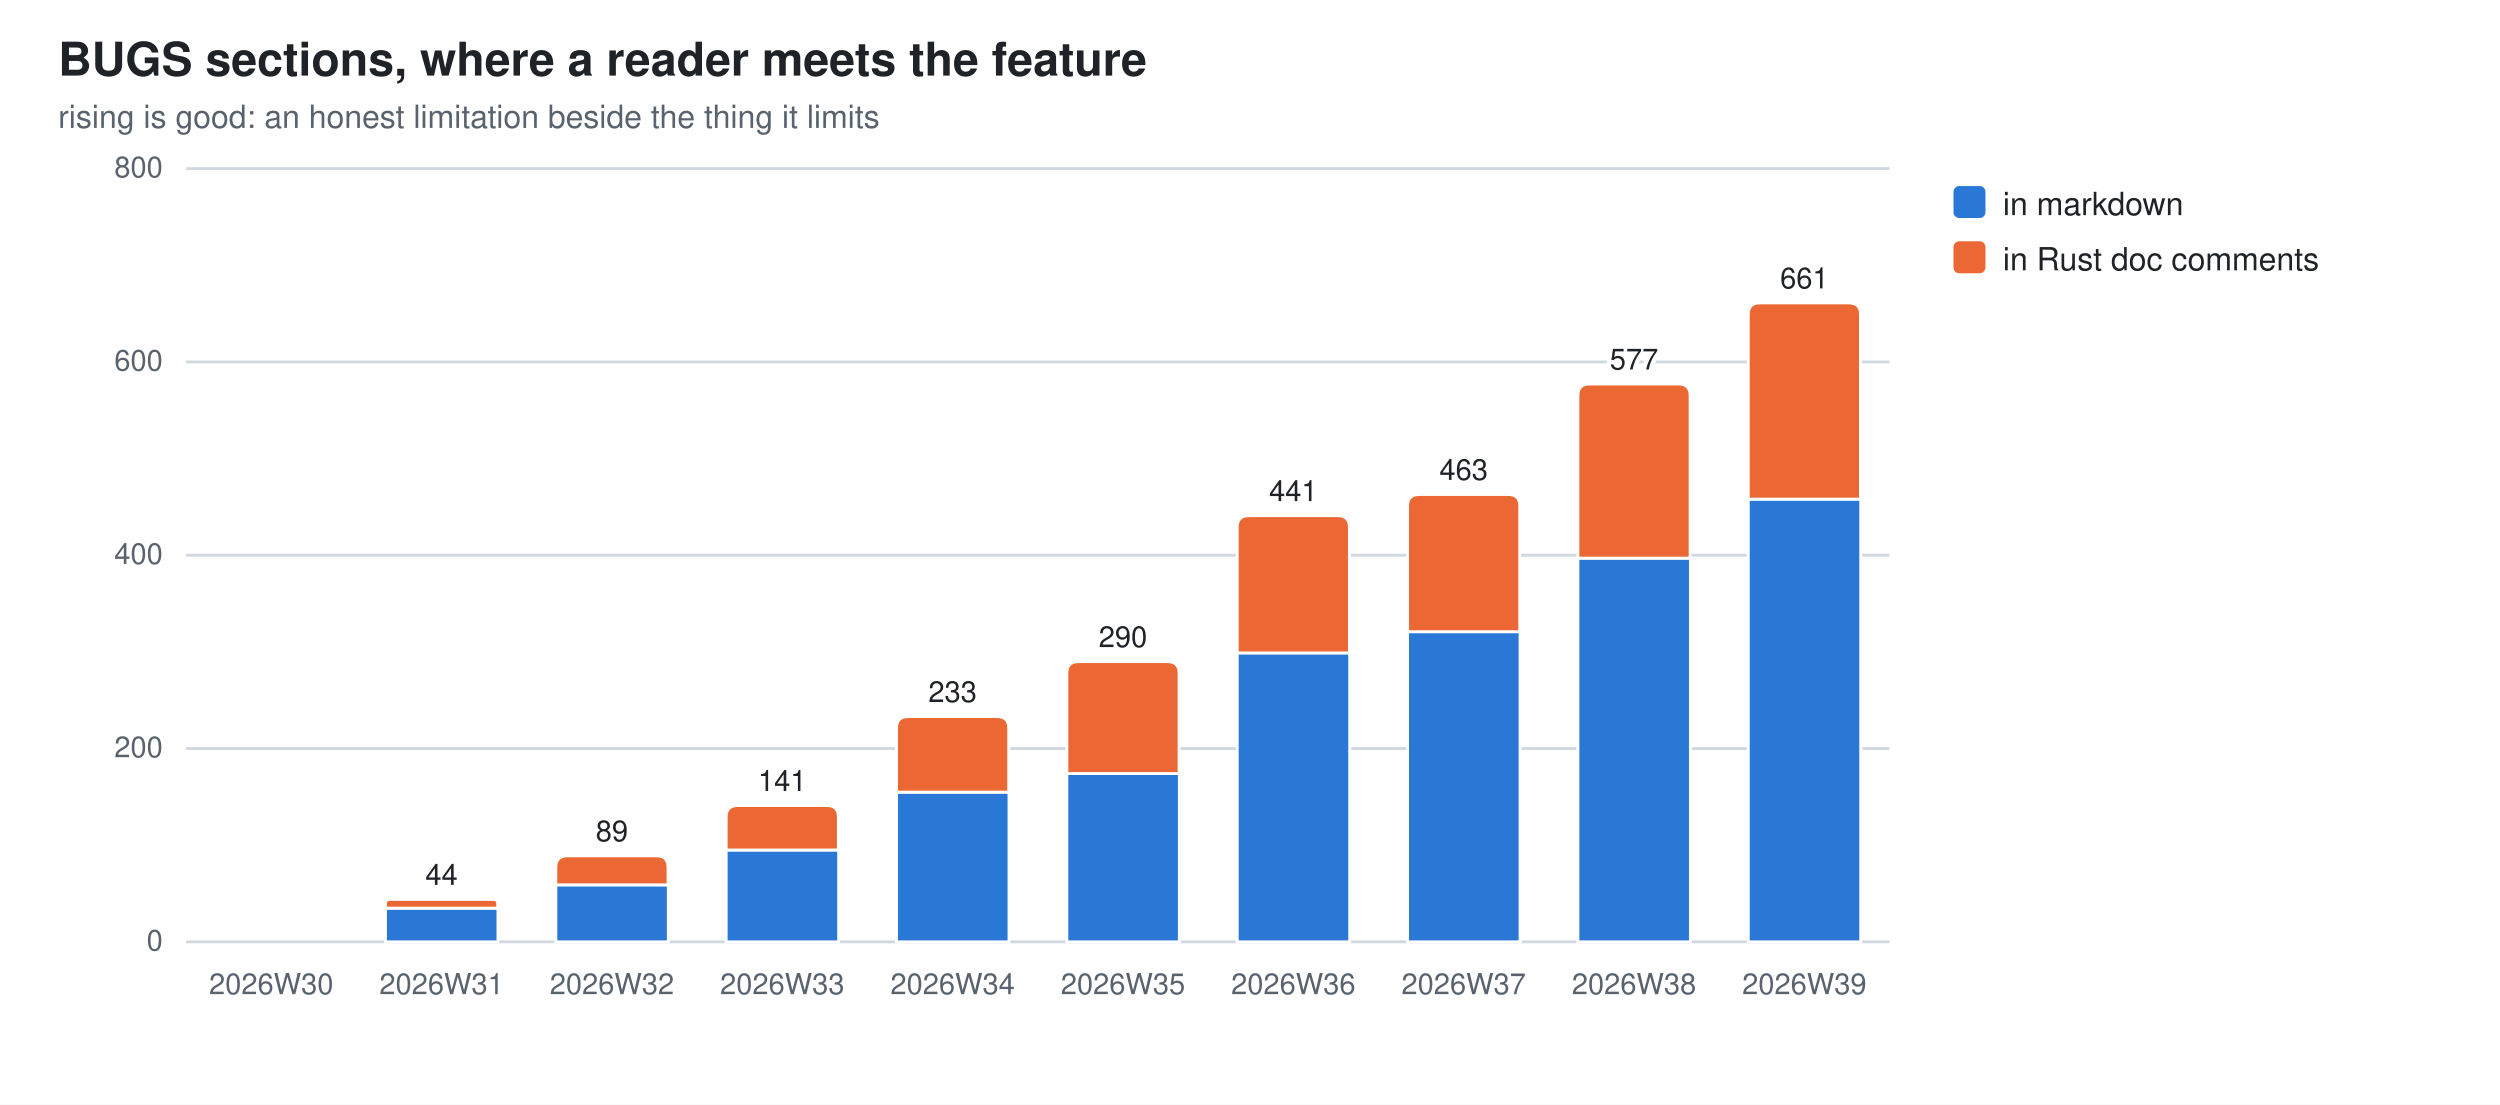
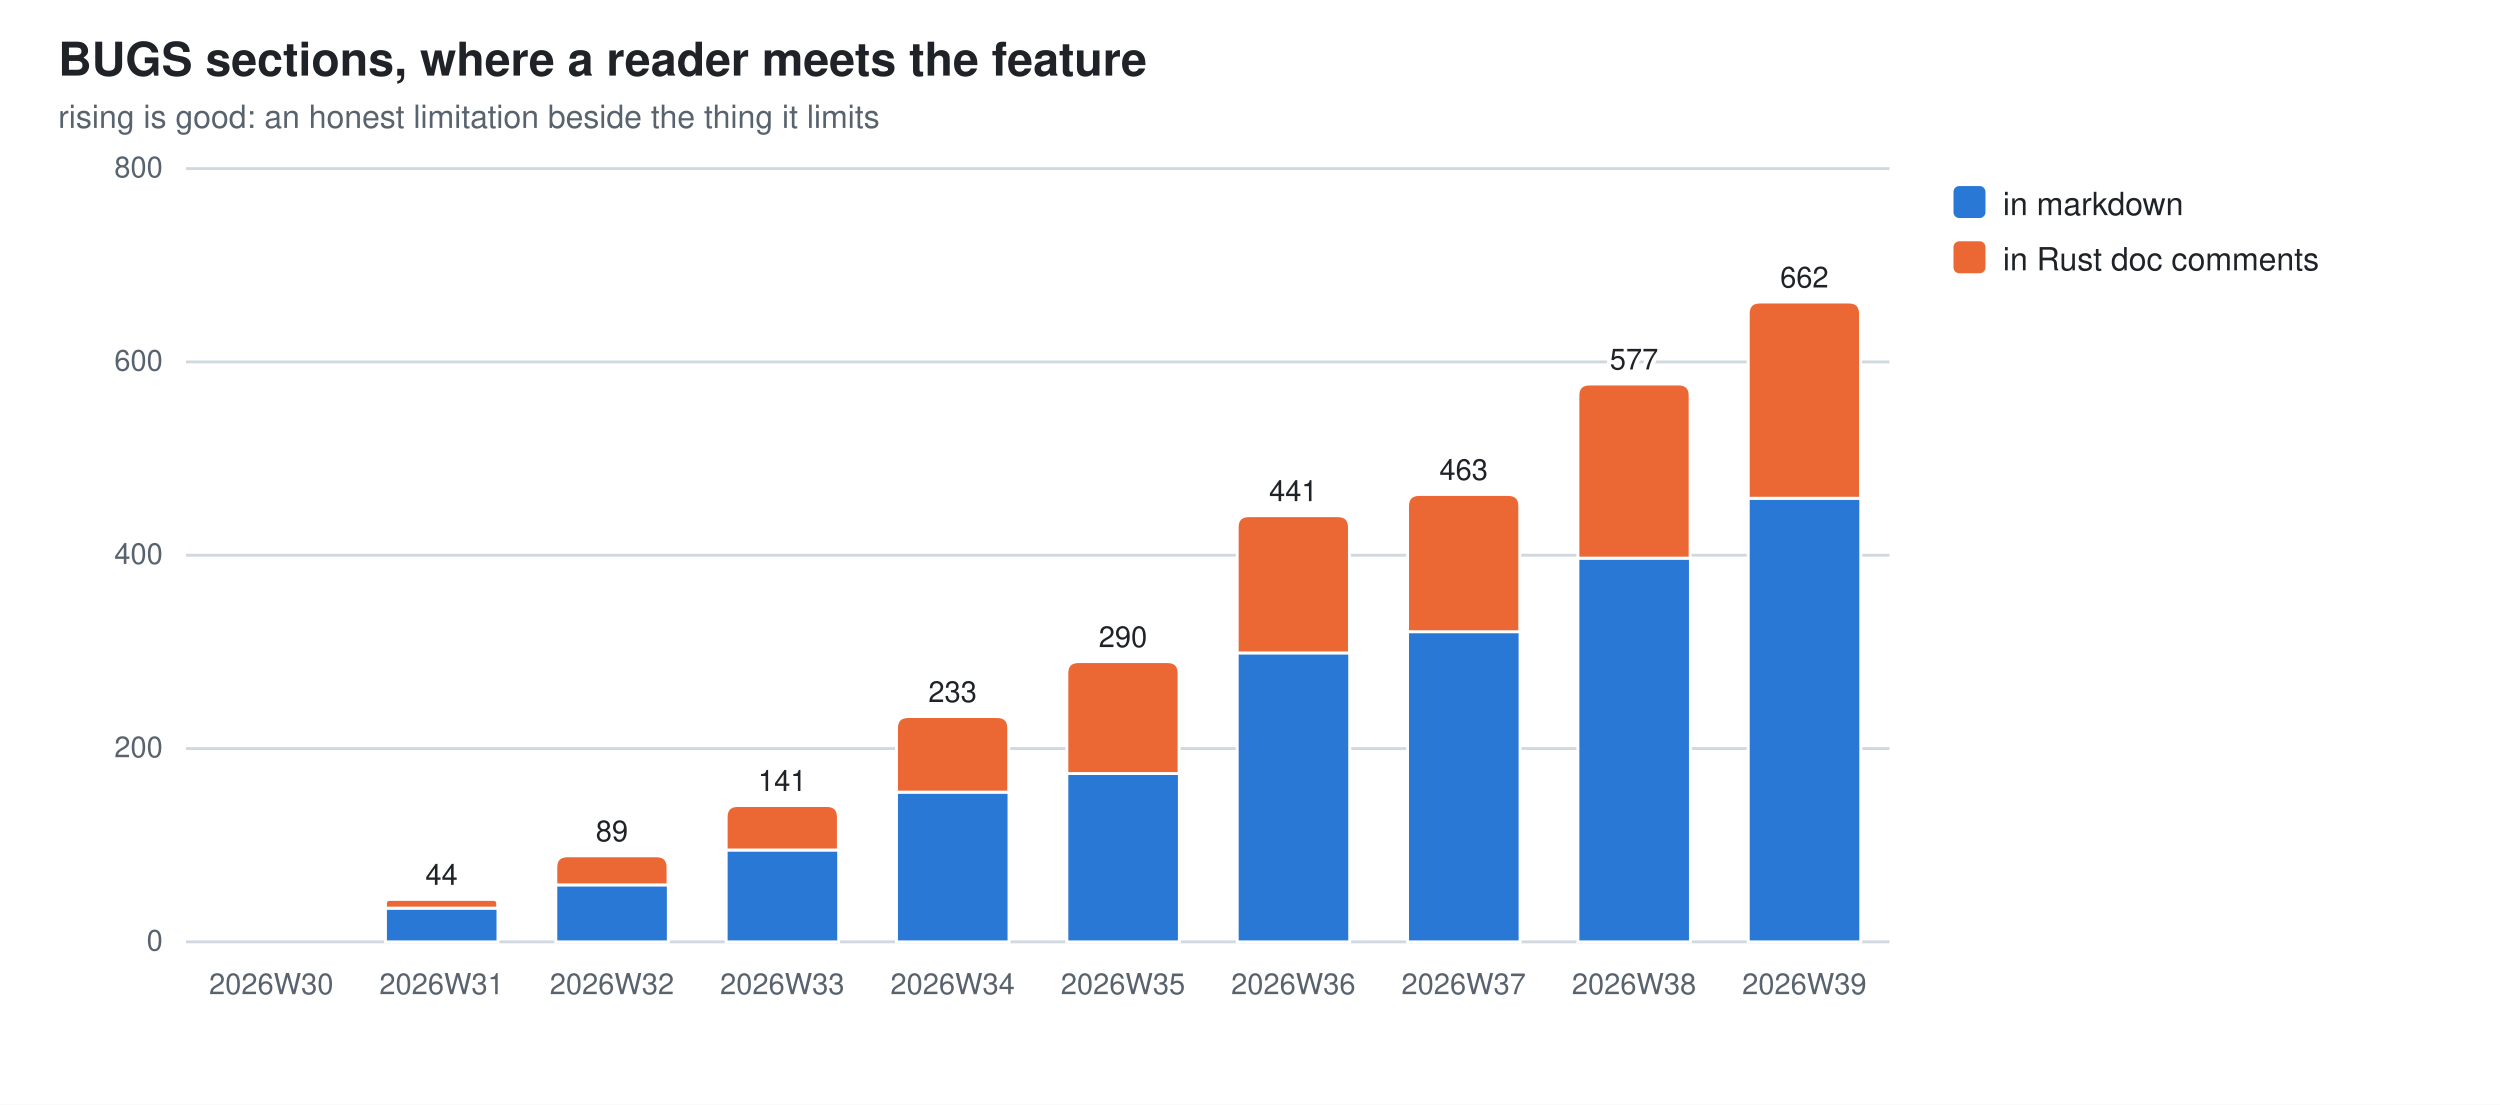
<svg xmlns="http://www.w3.org/2000/svg" width="860" height="380" viewBox="0 0 860 380" role="img" aria-label="BUGS sections, where a reader meets the feature">
  <style>
  .bg{fill:#ffffff} .fg{fill:#1f2328} .mut{fill:#59636e} .grid{stroke:#d1d9e0}
  .seg{stroke:#ffffff;stroke-width:1}
  .val{paint-order:stroke;stroke:#ffffff;stroke-width:3px;stroke-linejoin:round}
  .s0{fill:#2a78d6}  .s1{fill:#eb6834}  .s2{fill:#1baf7a}  .s3{fill:#eda100}  .s4{fill:#e87ba4}  .s5{fill:#008300}  .s6{fill:#4a3aa7}  .s7{fill:#e34948}
  @media (prefers-color-scheme: dark){
    .bg{fill:#0d1117} .fg{fill:#e6edf3} .mut{fill:#9198a1} .grid{stroke:#30363d}
    .seg{stroke:#0d1117} .val{stroke:#0d1117} .s0{fill:#3987e5} .s1{fill:#d95926} .s2{fill:#199e70} .s3{fill:#c98500} .s4{fill:#d55181} .s5{fill:#008300} .s6{fill:#9085e9} .s7{fill:#e66767}}
  text{font-family:-apple-system,BlinkMacSystemFont,"Segoe UI",Helvetica,Arial,sans-serif}
</style>
  <rect class="bg" width="860" height="380" />
  <text class="fg" x="20" y="26" font-size="16" font-weight="600">BUGS sections, where a reader meets the feature</text>
  <text class="mut" x="20" y="44" font-size="11">rising is good: an honest limitation beside the thing it limits</text>
  <line class="grid" x1="64" y1="324.0" x2="650.0" y2="324.0" stroke-width="1" />
  <text class="mut" x="56" y="327.0" font-size="10" text-anchor="end">0</text>
  <line class="grid" x1="64" y1="257.5" x2="650.0" y2="257.5" stroke-width="1" />
  <text class="mut" x="56" y="260.5" font-size="10" text-anchor="end">200</text>
  <line class="grid" x1="64" y1="191.0" x2="650.0" y2="191.0" stroke-width="1" />
  <text class="mut" x="56" y="194.0" font-size="10" text-anchor="end">400</text>
  <line class="grid" x1="64" y1="124.5" x2="650.0" y2="124.5" stroke-width="1" />
  <text class="mut" x="56" y="127.5" font-size="10" text-anchor="end">600</text>
  <line class="grid" x1="64" y1="58.0" x2="650.0" y2="58.0" stroke-width="1" />
  <text class="mut" x="56" y="61.0" font-size="10" text-anchor="end">800</text>
  <text class="mut" x="93.3" y="342" font-size="10" text-anchor="middle">2026W30</text>
  <rect class="seg s0" x="132.6" y="312.4" width="38.7" height="11.6" />
  <path class="seg s1" d="M132.6,312.4 V310.9 Q132.6,309.4 134.1,309.4 H169.7 Q171.2,309.4 171.2,310.9 V312.4 Z" />
  <text class="mut" x="151.9" y="342" font-size="10" text-anchor="middle">2026W31</text>
  <text class="fg val" x="151.9" y="304.4" font-size="10" text-anchor="middle">44</text>
  <rect class="seg s0" x="191.2" y="304.4" width="38.7" height="19.6" />
  <path class="seg s1" d="M191.2,304.4 V298.4 Q191.2,294.4 195.2,294.4 H225.8 Q229.8,294.4 229.8,298.4 V304.4 Z" />
  <text class="mut" x="210.5" y="342" font-size="10" text-anchor="middle">2026W32</text>
  <text class="fg val" x="210.5" y="289.4" font-size="10" text-anchor="middle">89</text>
  <rect class="seg s0" x="249.8" y="292.4" width="38.7" height="31.6" />
  <path class="seg s1" d="M249.8,292.4 V281.1 Q249.8,277.1 253.8,277.1 H284.4 Q288.4,277.1 288.4,281.1 V292.4 Z" />
  <text class="mut" x="269.1" y="342" font-size="10" text-anchor="middle">2026W33</text>
  <text class="fg val" x="269.1" y="272.1" font-size="10" text-anchor="middle">141</text>
  <rect class="seg s0" x="308.4" y="272.5" width="38.7" height="51.5" />
  <path class="seg s1" d="M308.4,272.5 V250.5 Q308.4,246.5 312.4,246.5 H343.0 Q347.0,246.5 347.0,250.5 V272.5 Z" />
  <text class="mut" x="327.7" y="342" font-size="10" text-anchor="middle">2026W34</text>
  <text class="fg val" x="327.7" y="241.5" font-size="10" text-anchor="middle">233</text>
  <rect class="seg s0" x="367.0" y="266.1" width="38.7" height="57.9" />
  <path class="seg s1" d="M367.0,266.1 V231.6 Q367.0,227.6 371.0,227.6 H401.6 Q405.6,227.6 405.6,231.6 V266.1 Z" />
  <text class="mut" x="386.3" y="342" font-size="10" text-anchor="middle">2026W35</text>
  <text class="fg val" x="386.3" y="222.6" font-size="10" text-anchor="middle">290</text>
  <rect class="seg s0" x="425.6" y="224.6" width="38.7" height="99.4" />
  <path class="seg s1" d="M425.6,224.6 V181.4 Q425.6,177.4 429.6,177.4 H460.2 Q464.2,177.4 464.2,181.4 V224.6 Z" />
  <text class="mut" x="444.9" y="342" font-size="10" text-anchor="middle">2026W36</text>
  <text class="fg val" x="444.9" y="172.4" font-size="10" text-anchor="middle">441</text>
  <rect class="seg s0" x="484.2" y="217.3" width="38.7" height="106.7" />
  <path class="seg s1" d="M484.2,217.3 V174.1 Q484.2,170.1 488.2,170.1 H518.8 Q522.8,170.1 522.8,174.1 V217.3 Z" />
  <text class="mut" x="503.5" y="342" font-size="10" text-anchor="middle">2026W37</text>
  <text class="fg val" x="503.5" y="165.1" font-size="10" text-anchor="middle">463</text>
  <rect class="seg s0" x="542.8" y="192.0" width="38.7" height="132.0" />
  <path class="seg s1" d="M542.8,192.0 V136.1 Q542.8,132.1 546.8,132.1 H577.4 Q581.4,132.1 581.4,136.1 V192.0 Z" />
  <text class="mut" x="562.1" y="342" font-size="10" text-anchor="middle">2026W38</text>
  <text class="fg val" x="562.1" y="127.1" font-size="10" text-anchor="middle">577</text>
-   <rect class="seg s0" x="601.4" y="171.7" width="38.7" height="152.3" />
-   <path class="seg s1" d="M601.4,171.7 V108.2 Q601.4,104.2 605.4,104.2 H636.0 Q640.0,104.2 640.0,108.2 V171.7 Z" />
+   <rect class="seg s0" x="601.4" y="171.4" width="38.7" height="152.6" />
+   <path class="seg s1" d="M601.4,171.4 V107.9 Q601.4,103.9 605.4,103.9 H636.0 Q640.0,103.9 640.0,107.9 V171.4 Z" />
  <text class="mut" x="620.7" y="342" font-size="10" text-anchor="middle">2026W39</text>
-   <text class="fg val" x="620.7" y="99.2" font-size="10" text-anchor="middle">661</text>
+   <text class="fg val" x="620.7" y="98.9" font-size="10" text-anchor="middle">662</text>
  <rect class="s0" x="672" y="64" width="11" height="11" rx="2" />
  <text class="fg" y="74" font-size="11">
    <tspan x="689" dy="0">in markdown</tspan>
  </text>
  <rect class="s1" x="672" y="83" width="11" height="11" rx="2" />
  <text class="fg" y="93" font-size="11">
    <tspan x="689" dy="0">in Rust doc comments</tspan>
  </text>
</svg>
